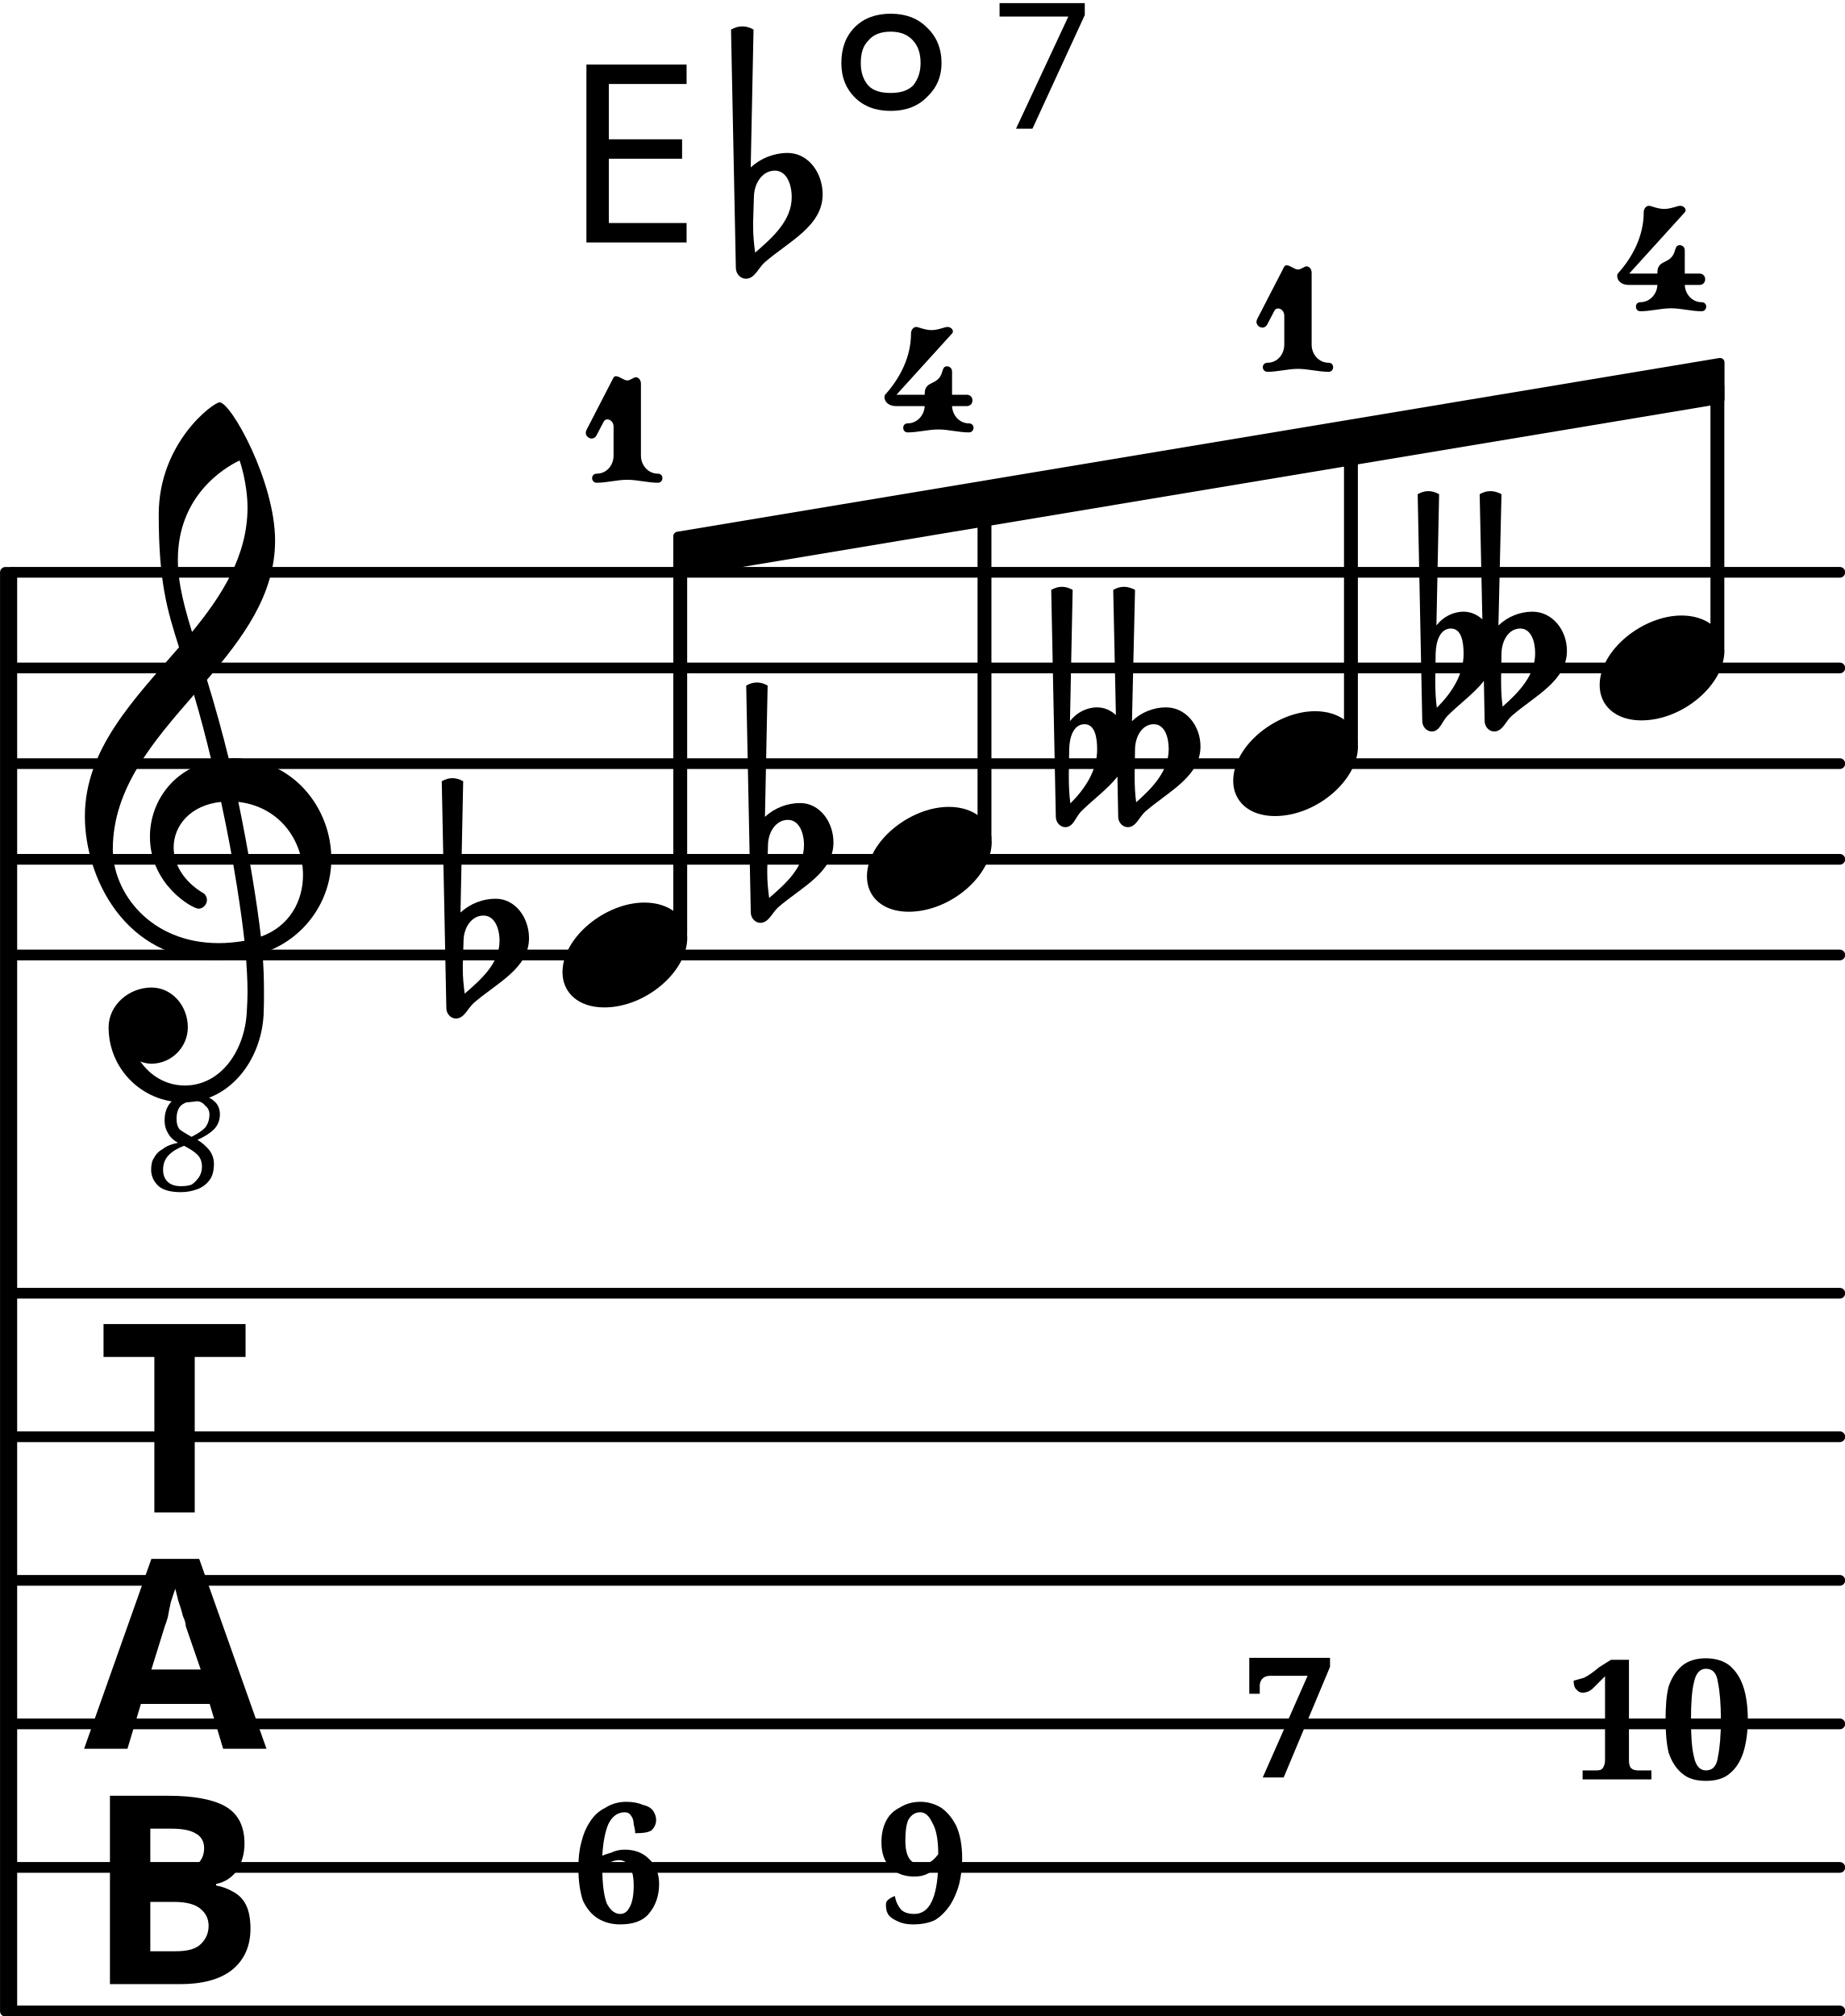
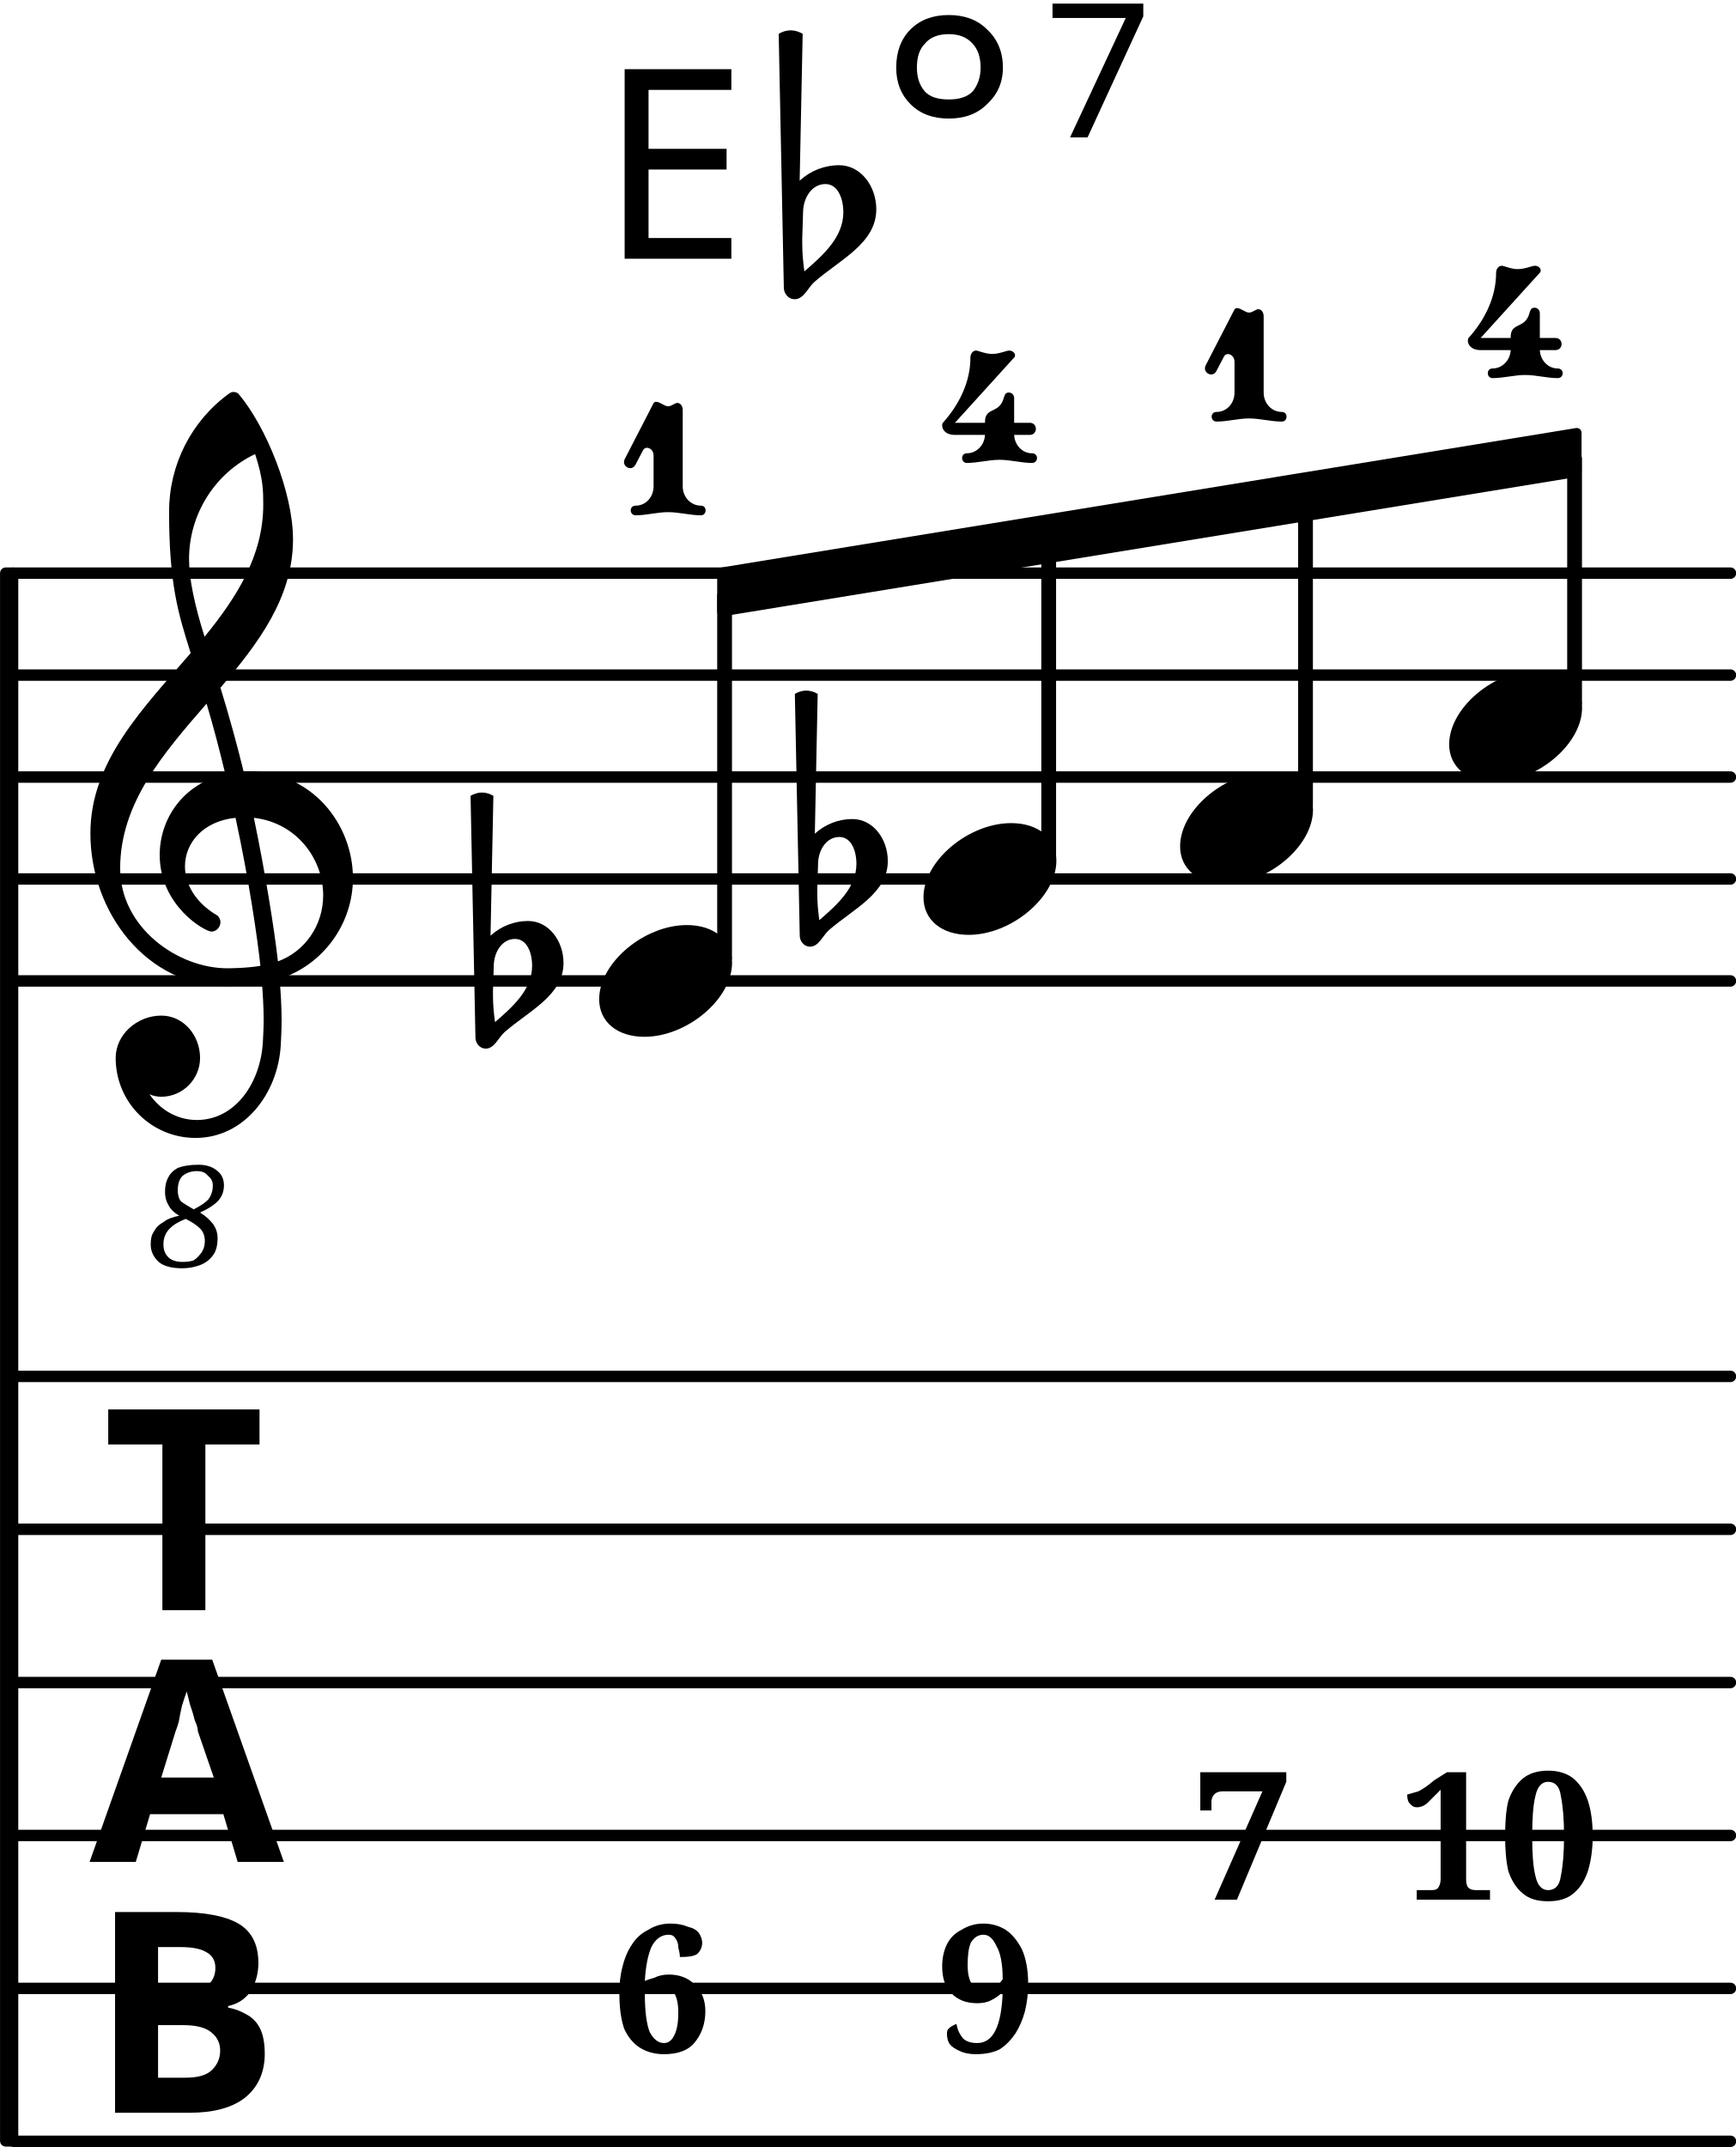
- <svg xmlns="http://www.w3.org/2000/svg" preserveAspectRatio="xMidYMid meet" viewBox="-0.079 -5.447 19.28 21.07">
-   <g transform="translate(0, 4.534)">
-     <line stroke-linejoin="round" stroke-linecap="round" stroke-width="0.112" stroke="currentColor" x1="0.056" y1="0" x2="19.15" y2="0" />
+ <svg xmlns="http://www.w3.org/2000/svg" preserveAspectRatio="xMidYMid meet" viewBox="-0.079 -5.084 17.03 21.06">
+   <g transform="translate(0, 15.92)">
+     <line stroke-linejoin="round" stroke-linecap="round" stroke-width="0.112" stroke="currentColor" x1="0.056" y1="0" x2="16.9" y2="0" />
  </g>
-   <g transform="translate(0, 3.534)">
-     <line stroke-linejoin="round" stroke-linecap="round" stroke-width="0.112" stroke="currentColor" x1="0.056" y1="0" x2="19.15" y2="0" />
+   <g transform="translate(0, 14.42)">
+     <line stroke-linejoin="round" stroke-linecap="round" stroke-width="0.112" stroke="currentColor" x1="0.056" y1="0" x2="16.9" y2="0" />
  </g>
-   <g transform="translate(0, 2.534)">
-     <line stroke-linejoin="round" stroke-linecap="round" stroke-width="0.112" stroke="currentColor" x1="0.056" y1="0" x2="19.15" y2="0" />
+   <g transform="translate(0, 12.92)">
+     <line stroke-linejoin="round" stroke-linecap="round" stroke-width="0.112" stroke="currentColor" x1="0.056" y1="0" x2="16.9" y2="0" />
  </g>
-   <g transform="translate(0, 1.534)">
-     <line stroke-linejoin="round" stroke-linecap="round" stroke-width="0.112" stroke="currentColor" x1="0.056" y1="0" x2="19.15" y2="0" />
+   <g transform="translate(0, 11.42)">
+     <line stroke-linejoin="round" stroke-linecap="round" stroke-width="0.112" stroke="currentColor" x1="0.056" y1="0" x2="16.9" y2="0" />
  </g>
-   <g transform="translate(0, 0.5344)">
-     <line stroke-linejoin="round" stroke-linecap="round" stroke-width="0.112" stroke="currentColor" x1="0.056" y1="0" x2="19.15" y2="0" />
+   <g transform="translate(0, 9.917)">
+     <line stroke-linejoin="round" stroke-linecap="round" stroke-width="0.112" stroke="currentColor" x1="0.056" y1="0" x2="16.9" y2="0" />
  </g>
-   <g transform="translate(0, 15.57)">
-     <line stroke-linejoin="round" stroke-linecap="round" stroke-width="0.112" stroke="currentColor" x1="0.056" y1="0" x2="19.15" y2="0" />
+   <g transform="translate(0, 8.417)">
+     <line stroke-linejoin="round" stroke-linecap="round" stroke-width="0.112" stroke="currentColor" x1="0.056" y1="0" x2="16.9" y2="0" />
  </g>
-   <g transform="translate(0, 14.07)">
-     <line stroke-linejoin="round" stroke-linecap="round" stroke-width="0.112" stroke="currentColor" x1="0.056" y1="0" x2="19.15" y2="0" />
+   <g transform="translate(0, 4.538)">
+     <line stroke-linejoin="round" stroke-linecap="round" stroke-width="0.112" stroke="currentColor" x1="0.056" y1="0" x2="16.9" y2="0" />
  </g>
-   <g transform="translate(0, 12.57)">
-     <line stroke-linejoin="round" stroke-linecap="round" stroke-width="0.112" stroke="currentColor" x1="0.056" y1="0" x2="19.15" y2="0" />
+   <g transform="translate(0, 3.538)">
+     <line stroke-linejoin="round" stroke-linecap="round" stroke-width="0.112" stroke="currentColor" x1="0.056" y1="0" x2="16.9" y2="0" />
  </g>
-   <g transform="translate(0, 11.07)">
-     <line stroke-linejoin="round" stroke-linecap="round" stroke-width="0.112" stroke="currentColor" x1="0.056" y1="0" x2="19.15" y2="0" />
+   <g transform="translate(0, 2.538)">
+     <line stroke-linejoin="round" stroke-linecap="round" stroke-width="0.112" stroke="currentColor" x1="0.056" y1="0" x2="16.9" y2="0" />
  </g>
-   <g transform="translate(0, 9.569)">
-     <line stroke-linejoin="round" stroke-linecap="round" stroke-width="0.112" stroke="currentColor" x1="0.056" y1="0" x2="19.15" y2="0" />
+   <g transform="translate(0, 1.538)">
+     <line stroke-linejoin="round" stroke-linecap="round" stroke-width="0.112" stroke="currentColor" x1="0.056" y1="0" x2="16.9" y2="0" />
  </g>
-   <g transform="translate(0, 8.069)">
-     <line stroke-linejoin="round" stroke-linecap="round" stroke-width="0.112" stroke="currentColor" x1="0.056" y1="0" x2="19.15" y2="0" />
+   <g transform="translate(0, 0.538)">
+     <line stroke-linejoin="round" stroke-linecap="round" stroke-width="0.112" stroke="currentColor" x1="0.056" y1="0" x2="16.9" y2="0" />
  </g>
-   <g transform="translate(6.958, 0.3502)">
-     <polygon stroke-linejoin="round" stroke-linecap="round" stroke-width="0.094" fill="currentColor" stroke="currentColor" points="10.94 -2.009 10.94 -1.623 0.047 0.193 0.047 -0.193" />
+   <g transform="translate(15.37, 2.538)">
+     <rect x="-0.072" y="-3.172" width="0.145" height="2.493" ry="0.047" fill="currentColor" />
  </g>
-   <g transform="translate(5.8, -2.913)">
-     <text font-family="sans" font-size="2.616" text-anchor="start" fill="currentColor">
-       <tspan>E</tspan>
+   <g transform="translate(13.65, 13.55)">
+     <text font-family="serif" font-weight="bold" font-size="1.746" text-anchor="start" fill="currentColor">
+       <tspan>10</tspan>
    </text>
  </g>
-   <g transform="translate(7.679, -3.231)">
-     <path transform="scale(0.0042, -0.0042)" d="M29 39l-2 -64v-11c0 -22 2 -43 5 -65c44 38 91 80 91 138c0 33 -13 66 -42 66c-31 0 -51 -31 -52 -64zM-28 454c9 5 18 8 28 8s19 -3 28 -8l-7 -343c25 23 58 36 92 36c51 0 87 -49 87 -103c0 -79 -84 -117 -144 -169c-16 -14 -25 -41 -47 -41c-14 0 -25 13 -25 27z" fill="currentColor" />
+   <g transform="translate(14.33, -1.375)">
+     <path transform="scale(0.0022, -0.0022)" d="M148 501c10 0 41 -15 72 -15c32 0 63 15 76 15c15 0 26 -11 26 -21c0 -4 -1 -7 -4 -10l-264 -291h134v4c0 60 50 41 75 85c7 11 8 24 14 36c3 7 10 10 17 10c11 0 24 -8 24 -25v-110h70c18 0 27 -14 27 -27s-9 -27 -27 -27h-70c2 -45 36 -82 80 -82c14 0 22 -10 22 -21 s-8 -22 -22 -22c-49 0 -96 14 -145 14s-97 -14 -146 -14c-14 0 -21 11 -21 22s7 21 21 21c44 0 79 37 81 82h-134c-43 0 -57 25 -57 42c0 5 1 10 3 12c73 81 123 182 123 291c0 17 11 31 25 31z" fill="currentColor" />
  </g>
-   <g transform="translate(8.527, -2.913)">
-     <text font-family="sans" font-size="3.296" text-anchor="start" fill="currentColor">
-       <tspan>°</tspan>
-     </text>
+   <g transform="translate(14.14, 2.038)">
+     <path transform="scale(0.004, -0.004)" d="M215 137c67 0 111 -37 111 -92c0 -90 -111 -182 -215 -182c-67 0 -111 37 -111 92c0 90 111 182 215 182z" fill="currentColor" />
  </g>
-   <g transform="translate(10.29, -4.102)">
-     <text font-family="sans" font-size="1.85" text-anchor="start" fill="currentColor">
+   <g transform="translate(12.73, 2.538)">
+     <rect x="-0.072" y="-2.747" width="0.145" height="3.067" ry="0.047" fill="currentColor" />
+   </g>
+   <g transform="translate(11.62, 13.55)">
+     <text font-family="serif" font-weight="bold" font-size="1.746" text-anchor="start" fill="currentColor">
      <tspan>7</tspan>
    </text>
  </g>
-   <g transform="translate(5.8, 4.534)">
-     <path transform="scale(0.004, -0.004)" d="M0 -45c0 92 113 182 214 182c64 0 112 -36 112 -92c0 -88 -108 -182 -217 -182c-68 0 -109 39 -109 92z" fill="currentColor" />
-   </g>
-   <g transform="translate(6.05, -0.4018)">
+   <g transform="translate(11.75, -0.9487)">
    <path transform="scale(0.0022, -0.0022)" d="M194 486c16 0 29 15 41 15c13 0 24 -13 24 -31v-341c0 -47 35 -86 81 -86c14 0 21 -10 21 -21s-7 -22 -21 -22c-49 0 -97 14 -146 14s-96 -14 -145 -14c-14 0 -22 11 -22 22s8 21 22 21c46 0 80 39 80 86v137c0 23 -16 35 -30 35c-7 0 -13 -4 -17 -11l-34 -65 c-5 -10 -14 -15 -23 -15c-14 0 -28 12 -28 27c0 4 1 8 3 13l129 250c2 4 7 6 11 6c18 0 37 -20 54 -20z" fill="currentColor" />
  </g>
-   <g transform="translate(0.8, 3.534)">
-     <path transform="scale(0.004, -0.004)" d="M265 -635h-5c-108 0 -196 87 -196 196c0 58 53 104 112 104c54 0 95 -48 95 -104c0 -52 -43 -95 -95 -95c-10 0 -20 2 -29 6c26 -38 68 -63 116 -63h3zM403 150c28 -135 50 -272 59 -352c75 27 110 93 110 161c0 88 -59 178 -169 191zM75 26c0 -112 97 -245 277 -245 c21 0 43 2 67 6c-7 65 -27 206 -61 363c-79 -8 -124 -61 -124 -119c0 -43 25 -89 80 -121c5 -5 7 -11 7 -16c0 -12 -10 -23 -22 -23c-16 0 -127 63 -127 188c0 89 58 175 161 198c-14 58 -29 116 -46 173c-106 -122 -212 -244 -212 -404zM354 1194c30 0 145 -207 145 -361 c0 -143 -85 -255 -178 -364c21 -68 40 -137 57 -206c4 0 8 1 12 1c156 0 256 -130 256 -263c0 -113 -74 -212 -180 -246c3 -34 4 -68 4 -102c0 -20 0 -40 -1 -60c-7 -120 -89 -225 -204 -228l1 44c93 2 153 92 159 190c1 19 2 37 2 56c0 30 -2 60 -4 90 c-28 -5 -54 -8 -79 -8c-240 0 -342 219 -342 375c0 177 130 307 246 442c-31 98 -53 170 -53 347c0 188 143 293 159 293zM427 919c0 62 -20 123 -21 123c-40 -19 -161 -92 -161 -259c0 -42 7 -93 37 -189c78 95 145 199 145 325z" fill="currentColor" />
+   <g transform="translate(11.5, 3.038)">
+     <path transform="scale(0.004, -0.004)" d="M215 137c67 0 111 -37 111 -92c0 -90 -111 -182 -215 -182c-67 0 -111 37 -111 92c0 90 111 182 215 182z" fill="currentColor" />
  </g>
-   <g transform="translate(1.485, 6.997)">
+   <g transform="translate(6.958, 0.7222)">
+     <polygon stroke-linejoin="round" stroke-linecap="round" stroke-width="0.094" fill="currentColor" stroke="currentColor" points="8.434 -1.561 8.434 -1.175 0.047 0.193 0.047 -0.193" />
+   </g>
+   <g transform="translate(7.03, 2.538)">
+     <rect x="-0.072" y="-1.827" width="0.145" height="3.648" ry="0.047" fill="currentColor" />
+   </g>
+   <g transform="translate(4.65, 4.538)">
+     <path transform="scale(0.004, -0.004)" d="M29 39l-2 -64v-11c0 -22 2 -43 5 -65c44 38 91 80 91 138c0 33 -13 66 -42 66c-31 0 -51 -31 -52 -64zM-28 454c9 5 18 8 28 8s19 -3 28 -8l-7 -343c25 23 58 36 92 36c51 0 87 -49 87 -103c0 -79 -84 -117 -144 -169c-16 -14 -25 -41 -47 -41c-14 0 -25 13 -25 27z" fill="currentColor" />
+   </g>
+   <g transform="translate(0.9205, 10.71)">
+     <text font-family="sans-serif" font-weight="bold" font-size="2.772" text-anchor="start" fill="currentColor">
+       <tspan>T</tspan>
+     </text>
+   </g>
+   <g transform="translate(0.8, 13.18)">
+     <text font-family="sans-serif" font-weight="bold" font-size="2.772" text-anchor="start" fill="currentColor">
+       <tspan>A</tspan>
+     </text>
+   </g>
+   <g transform="translate(0.8, 15.64)">
+     <text font-family="sans-serif" font-weight="bold" font-size="2.772" text-anchor="start" fill="currentColor">
+       <tspan>B</tspan>
+     </text>
+   </g>
+   <g transform="translate(5.92, 15.05)">
+     <text font-family="serif" font-weight="bold" font-size="1.746" text-anchor="start" fill="currentColor">
+       <tspan>6</tspan>
+     </text>
+   </g>
+   <g transform="translate(1.384, 7.341)">
    <text font-family="serif" font-style="italic" font-size="1.386" text-anchor="start" fill="currentColor">
      <tspan>8</tspan>
    </text>
  </g>
-   <g transform="translate(5.888, 14.65)">
-     <text font-family="serif" font-weight="bold" font-size="1.746" text-anchor="start" fill="currentColor">
-       <tspan>6</tspan>
+   <g transform="translate(0.8, 3.538)">
+     <path transform="scale(0.004, -0.004)" d="M646 2c0 -113 -74 -213 -180 -247c3 -34 5 -68 5 -102c0 -20 -1 -40 -2 -60c-7 -121 -91 -228 -209 -228c-108 0 -196 87 -196 196c0 58 53 104 112 104c54 0 95 -48 95 -104c0 -52 -43 -95 -95 -95c-10 0 -20 2 -29 6c26 -38 68 -63 116 -63h3c93 2 153 92 159 190 c1 19 2 37 2 56c0 30 -2 60 -4 90c-5 -1 -43 -8 -88 -8c-194 0 -333 180 -333 375c0 177 130 307 246 442c-31 98 -53 170 -53 347c0 115 55 223 148 290c7 5 16 4 22 -1c68 -80 134 -243 134 -357c0 -143 -85 -255 -178 -364c21 -68 40 -137 57 -206c1 0 5 1 11 1 c156 0 257 -129 257 -262zM462 -202c66 24 111 88 111 162c0 89 -65 178 -170 190c28 -135 50 -272 59 -352zM75 26c0 -145 141 -245 263 -245c1 0 46 0 81 6c-7 65 -27 206 -61 363c-79 -8 -124 -61 -124 -119c0 -43 25 -89 80 -121c5 -5 7 -11 7 -16 c0 -12 -10 -23 -22 -23c-16 0 -127 63 -127 188c0 89 58 175 161 198c-14 58 -29 116 -46 173c-106 -122 -212 -244 -212 -404zM406 1042c-99 -47 -162 -148 -162 -257c0 -49 13 -111 38 -191c79 97 144 199 144 324c0 33 0 63 -20 124z" fill="currentColor" />
+   </g>
+   <g transform="translate(6.05, -0.0295)">
+     <path transform="scale(0.0022, -0.0022)" d="M194 486c16 0 29 15 41 15c13 0 24 -13 24 -31v-341c0 -47 35 -86 81 -86c14 0 21 -10 21 -21s-7 -22 -21 -22c-49 0 -97 14 -146 14s-96 -14 -145 -14c-14 0 -22 11 -22 22s8 21 22 21c46 0 80 39 80 86v137c0 23 -16 35 -30 35c-7 0 -13 -4 -17 -11l-34 -65 c-5 -10 -14 -15 -23 -15c-14 0 -28 12 -28 27c0 4 1 8 3 13l129 250c2 4 7 6 11 6c18 0 37 -20 54 -20z" fill="currentColor" />
+   </g>
+   <g transform="translate(5.8, 4.538)">
+     <path transform="scale(0.004, -0.004)" d="M215 137c67 0 111 -37 111 -92c0 -90 -111 -182 -215 -182c-67 0 -111 37 -111 92c0 90 111 182 215 182z" fill="currentColor" />
+   </g>
+   <g transform="translate(5.8, -2.546)">
+     <text font-family="sans-serif" font-size="2.616" text-anchor="start" fill="currentColor">
+       <tspan>E</tspan>
    </text>
  </g>
-   <g transform="translate(0.9406, 10.36)">
-     <text font-family="sans" font-weight="bold" font-size="2.772" text-anchor="start" fill="currentColor">
-       <tspan>T</tspan>
+   <g transform="translate(7.679, -2.846)">
+     <path transform="scale(0.0042, -0.0042)" d="M29 39l-2 -64v-11c0 -22 2 -43 5 -65c44 38 91 80 91 138c0 33 -13 66 -42 66c-31 0 -51 -31 -52 -64zM-28 454c9 5 18 8 28 8s19 -3 28 -8l-7 -343c25 23 58 36 92 36c51 0 87 -49 87 -103c0 -79 -84 -117 -144 -169c-16 -14 -25 -41 -47 -41c-14 0 -25 13 -25 27z" fill="currentColor" />
+   </g>
+   <g transform="translate(8.527, -2.546)">
+     <text font-family="sans-serif" font-size="3.296" text-anchor="start" fill="currentColor">
+       <tspan>°</tspan>
    </text>
  </g>
-   <g transform="translate(0.8, 12.83)">
-     <text font-family="sans" font-weight="bold" font-size="2.772" text-anchor="start" fill="currentColor">
-       <tspan>A</tspan>
+   <g transform="translate(10.17, -3.736)">
+     <text font-family="sans-serif" font-size="1.85" text-anchor="start" fill="currentColor">
+       <tspan>7</tspan>
    </text>
  </g>
-   <g transform="translate(0.8201, 15.29)">
-     <text font-family="sans" font-weight="bold" font-size="2.772" text-anchor="start" fill="currentColor">
-       <tspan>B</tspan>
-     </text>
+   <g transform="translate(-0.0786, 8.227)">
+     <rect x="0" y="-7.745" width="0.179" height="15.49" ry="0.056" fill="currentColor" />
  </g>
-   <g transform="translate(7.03, 2.534)">
-     <rect x="-0.072" y="-2.196" width="0.145" height="4.017" ry="0.047" fill="currentColor" />
+   <g transform="translate(10.21, 2.538)">
+     <rect x="-0.072" y="-2.341" width="0.145" height="3.162" ry="0.047" fill="currentColor" />
  </g>
-   <g transform="translate(4.65, 4.534)">
+   <g transform="translate(7.832, 3.538)">
    <path transform="scale(0.004, -0.004)" d="M29 39l-2 -64v-11c0 -22 2 -43 5 -65c44 38 91 80 91 138c0 33 -13 66 -42 66c-31 0 -51 -31 -52 -64zM-28 454c9 5 18 8 28 8s19 -3 28 -8l-7 -343c25 23 58 36 92 36c51 0 87 -49 87 -103c0 -79 -84 -117 -144 -169c-16 -14 -25 -41 -47 -41c-14 0 -25 13 -25 27z" fill="currentColor" />
  </g>
-   <g transform="translate(8.982, 3.534)">
-     <path transform="scale(0.004, -0.004)" d="M0 -45c0 92 113 182 214 182c64 0 112 -36 112 -92c0 -88 -108 -182 -217 -182c-68 0 -109 39 -109 92z" fill="currentColor" />
-   </g>
-   <g transform="translate(9.172, -0.9277)">
-     <path transform="scale(0.0022, -0.0022)" d="M148 501c10 0 41 -15 72 -15c32 0 63 15 76 15c15 0 26 -11 26 -21c0 -4 -1 -7 -4 -10l-264 -291h134v4c0 60 50 41 75 85c7 11 8 24 14 36c3 7 10 10 17 10c11 0 24 -8 24 -25v-110h70c18 0 27 -14 27 -27s-9 -27 -27 -27h-70c2 -45 36 -82 80 -82c14 0 22 -10 22 -21 s-8 -22 -22 -22c-49 0 -96 14 -145 14s-97 -14 -146 -14c-14 0 -21 11 -21 22s7 21 21 21c44 0 79 37 81 82h-134c-43 0 -57 25 -57 42c0 5 1 10 3 12c73 81 123 182 123 291c0 17 11 31 25 31z" fill="currentColor" />
-   </g>
-   <g transform="translate(9.071, 14.65)">
+   <g transform="translate(9.103, 15.05)">
    <text font-family="serif" font-weight="bold" font-size="1.746" text-anchor="start" fill="currentColor">
      <tspan>9</tspan>
    </text>
  </g>
-   <g transform="translate(10.21, 2.534)">
-     <rect x="-0.072" y="-2.722" width="0.145" height="3.543" ry="0.047" fill="currentColor" />
-   </g>
-   <g transform="translate(7.832, 3.534)">
-     <path transform="scale(0.004, -0.004)" d="M29 39l-2 -64v-11c0 -22 2 -43 5 -65c44 38 91 80 91 138c0 33 -13 66 -42 66c-31 0 -51 -31 -52 -64zM-28 454c9 5 18 8 28 8s19 -3 28 -8l-7 -343c25 23 58 36 92 36c51 0 87 -49 87 -103c0 -79 -84 -117 -144 -169c-16 -14 -25 -41 -47 -41c-14 0 -25 13 -25 27z" fill="currentColor" />
-   </g>
-   <g transform="translate(12.81, 2.534)">
-     <path transform="scale(0.004, -0.004)" d="M0 -45c0 92 113 182 214 182c64 0 112 -36 112 -92c0 -88 -108 -182 -217 -182c-68 0 -109 39 -109 92z" fill="currentColor" />
-   </g>
-   <g transform="translate(13.06, -1.561)">
-     <path transform="scale(0.0022, -0.0022)" d="M194 486c16 0 29 15 41 15c13 0 24 -13 24 -31v-341c0 -47 35 -86 81 -86c14 0 21 -10 21 -21s-7 -22 -21 -22c-49 0 -97 14 -146 14s-96 -14 -145 -14c-14 0 -22 11 -22 22s8 21 22 21c46 0 80 39 80 86v137c0 23 -16 35 -30 35c-7 0 -13 -4 -17 -11l-34 -65 c-5 -10 -14 -15 -23 -15c-14 0 -28 12 -28 27c0 4 1 8 3 13l129 250c2 4 7 6 11 6c18 0 37 -20 54 -20z" fill="currentColor" />
-   </g>
-   <g transform="translate(12.9, 13.13)">
-     <text font-family="serif" font-weight="bold" font-size="1.746" text-anchor="start" fill="currentColor">
-       <tspan>7</tspan>
-     </text>
-   </g>
-   <g transform="translate(14.04, 2.534)">
-     <rect x="-0.072" y="-3.355" width="0.145" height="3.176" ry="0.047" fill="currentColor" />
-   </g>
-   <g transform="translate(11.02, 2.534)">
-     <path transform="scale(0.004, -0.004)" d="M191 39l-1 -64v-11c0 -22 1 -43 4 -65c43 38 85 82 85 139c0 32 -11 65 -39 65c-30 0 -48 -31 -49 -64zM19 39l-1 -64v-11c0 -23 1 -45 4 -68c39 39 70 86 70 141c0 32 -6 66 -33 66c-28 0 -39 -32 -40 -64zM28 454l-7 -343c17 22 43 36 71 36c19 0 36 -8 49 -20l-7 327 c9 5 18 8 28 8s20 -3 29 -8l-8 -343c24 23 56 36 89 36c52 0 90 -48 90 -102c0 -79 -84 -118 -144 -170c-16 -14 -24 -41 -46 -41c-14 0 -25 13 -25 27l-2 105c-26 -33 -64 -60 -95 -91c-14 -14 -20 -41 -41 -41c-14 0 -25 13 -25 27l-12 593c9 5 18 8 28 8s19 -3 28 -8z " fill="currentColor" />
-   </g>
-   <g transform="translate(16.64, 1.534)">
-     <path transform="scale(0.004, -0.004)" d="M0 -45c0 92 113 182 214 182c64 0 112 -36 112 -92c0 -88 -108 -182 -217 -182c-68 0 -109 39 -109 92z" fill="currentColor" />
-   </g>
-   <g transform="translate(16.83, -2.194)">
+   <g transform="translate(9.172, -0.543)">
    <path transform="scale(0.0022, -0.0022)" d="M148 501c10 0 41 -15 72 -15c32 0 63 15 76 15c15 0 26 -11 26 -21c0 -4 -1 -7 -4 -10l-264 -291h134v4c0 60 50 41 75 85c7 11 8 24 14 36c3 7 10 10 17 10c11 0 24 -8 24 -25v-110h70c18 0 27 -14 27 -27s-9 -27 -27 -27h-70c2 -45 36 -82 80 -82c14 0 22 -10 22 -21 s-8 -22 -22 -22c-49 0 -96 14 -145 14s-97 -14 -146 -14c-14 0 -21 11 -21 22s7 21 21 21c44 0 79 37 81 82h-134c-43 0 -57 25 -57 42c0 5 1 10 3 12c73 81 123 182 123 291c0 17 11 31 25 31z" fill="currentColor" />
  </g>
-   <g transform="translate(16.29, 13.15)">
-     <text font-family="serif" font-weight="bold" font-size="1.746" text-anchor="start" fill="currentColor">
-       <tspan>10</tspan>
-     </text>
-   </g>
-   <g transform="translate(17.87, 2.534)">
-     <rect x="-0.072" y="-3.988" width="0.145" height="2.809" ry="0.047" fill="currentColor" />
-   </g>
-   <g transform="translate(14.85, 1.534)">
-     <path transform="scale(0.004, -0.004)" d="M191 39l-1 -64v-11c0 -22 1 -43 4 -65c43 38 85 82 85 139c0 32 -11 65 -39 65c-30 0 -48 -31 -49 -64zM19 39l-1 -64v-11c0 -23 1 -45 4 -68c39 39 70 86 70 141c0 32 -6 66 -33 66c-28 0 -39 -32 -40 -64zM28 454l-7 -343c17 22 43 36 71 36c19 0 36 -8 49 -20l-7 327 c9 5 18 8 28 8s20 -3 29 -8l-8 -343c24 23 56 36 89 36c52 0 90 -48 90 -102c0 -79 -84 -118 -144 -170c-16 -14 -24 -41 -46 -41c-14 0 -25 13 -25 27l-2 105c-26 -33 -64 -60 -95 -91c-14 -14 -20 -41 -41 -41c-14 0 -25 13 -25 27l-12 593c9 5 18 8 28 8s19 -3 28 -8z " fill="currentColor" />
-   </g>
-   <g transform="translate(-0.0786, 8.052)">
-     <rect x="0" y="-7.573" width="0.179" height="15.15" ry="0.056" fill="currentColor" />
+   <g transform="translate(8.982, 3.538)">
+     <path transform="scale(0.004, -0.004)" d="M215 137c67 0 111 -37 111 -92c0 -90 -111 -182 -215 -182c-67 0 -111 37 -111 92c0 90 111 182 215 182z" fill="currentColor" />
  </g>
</svg>
